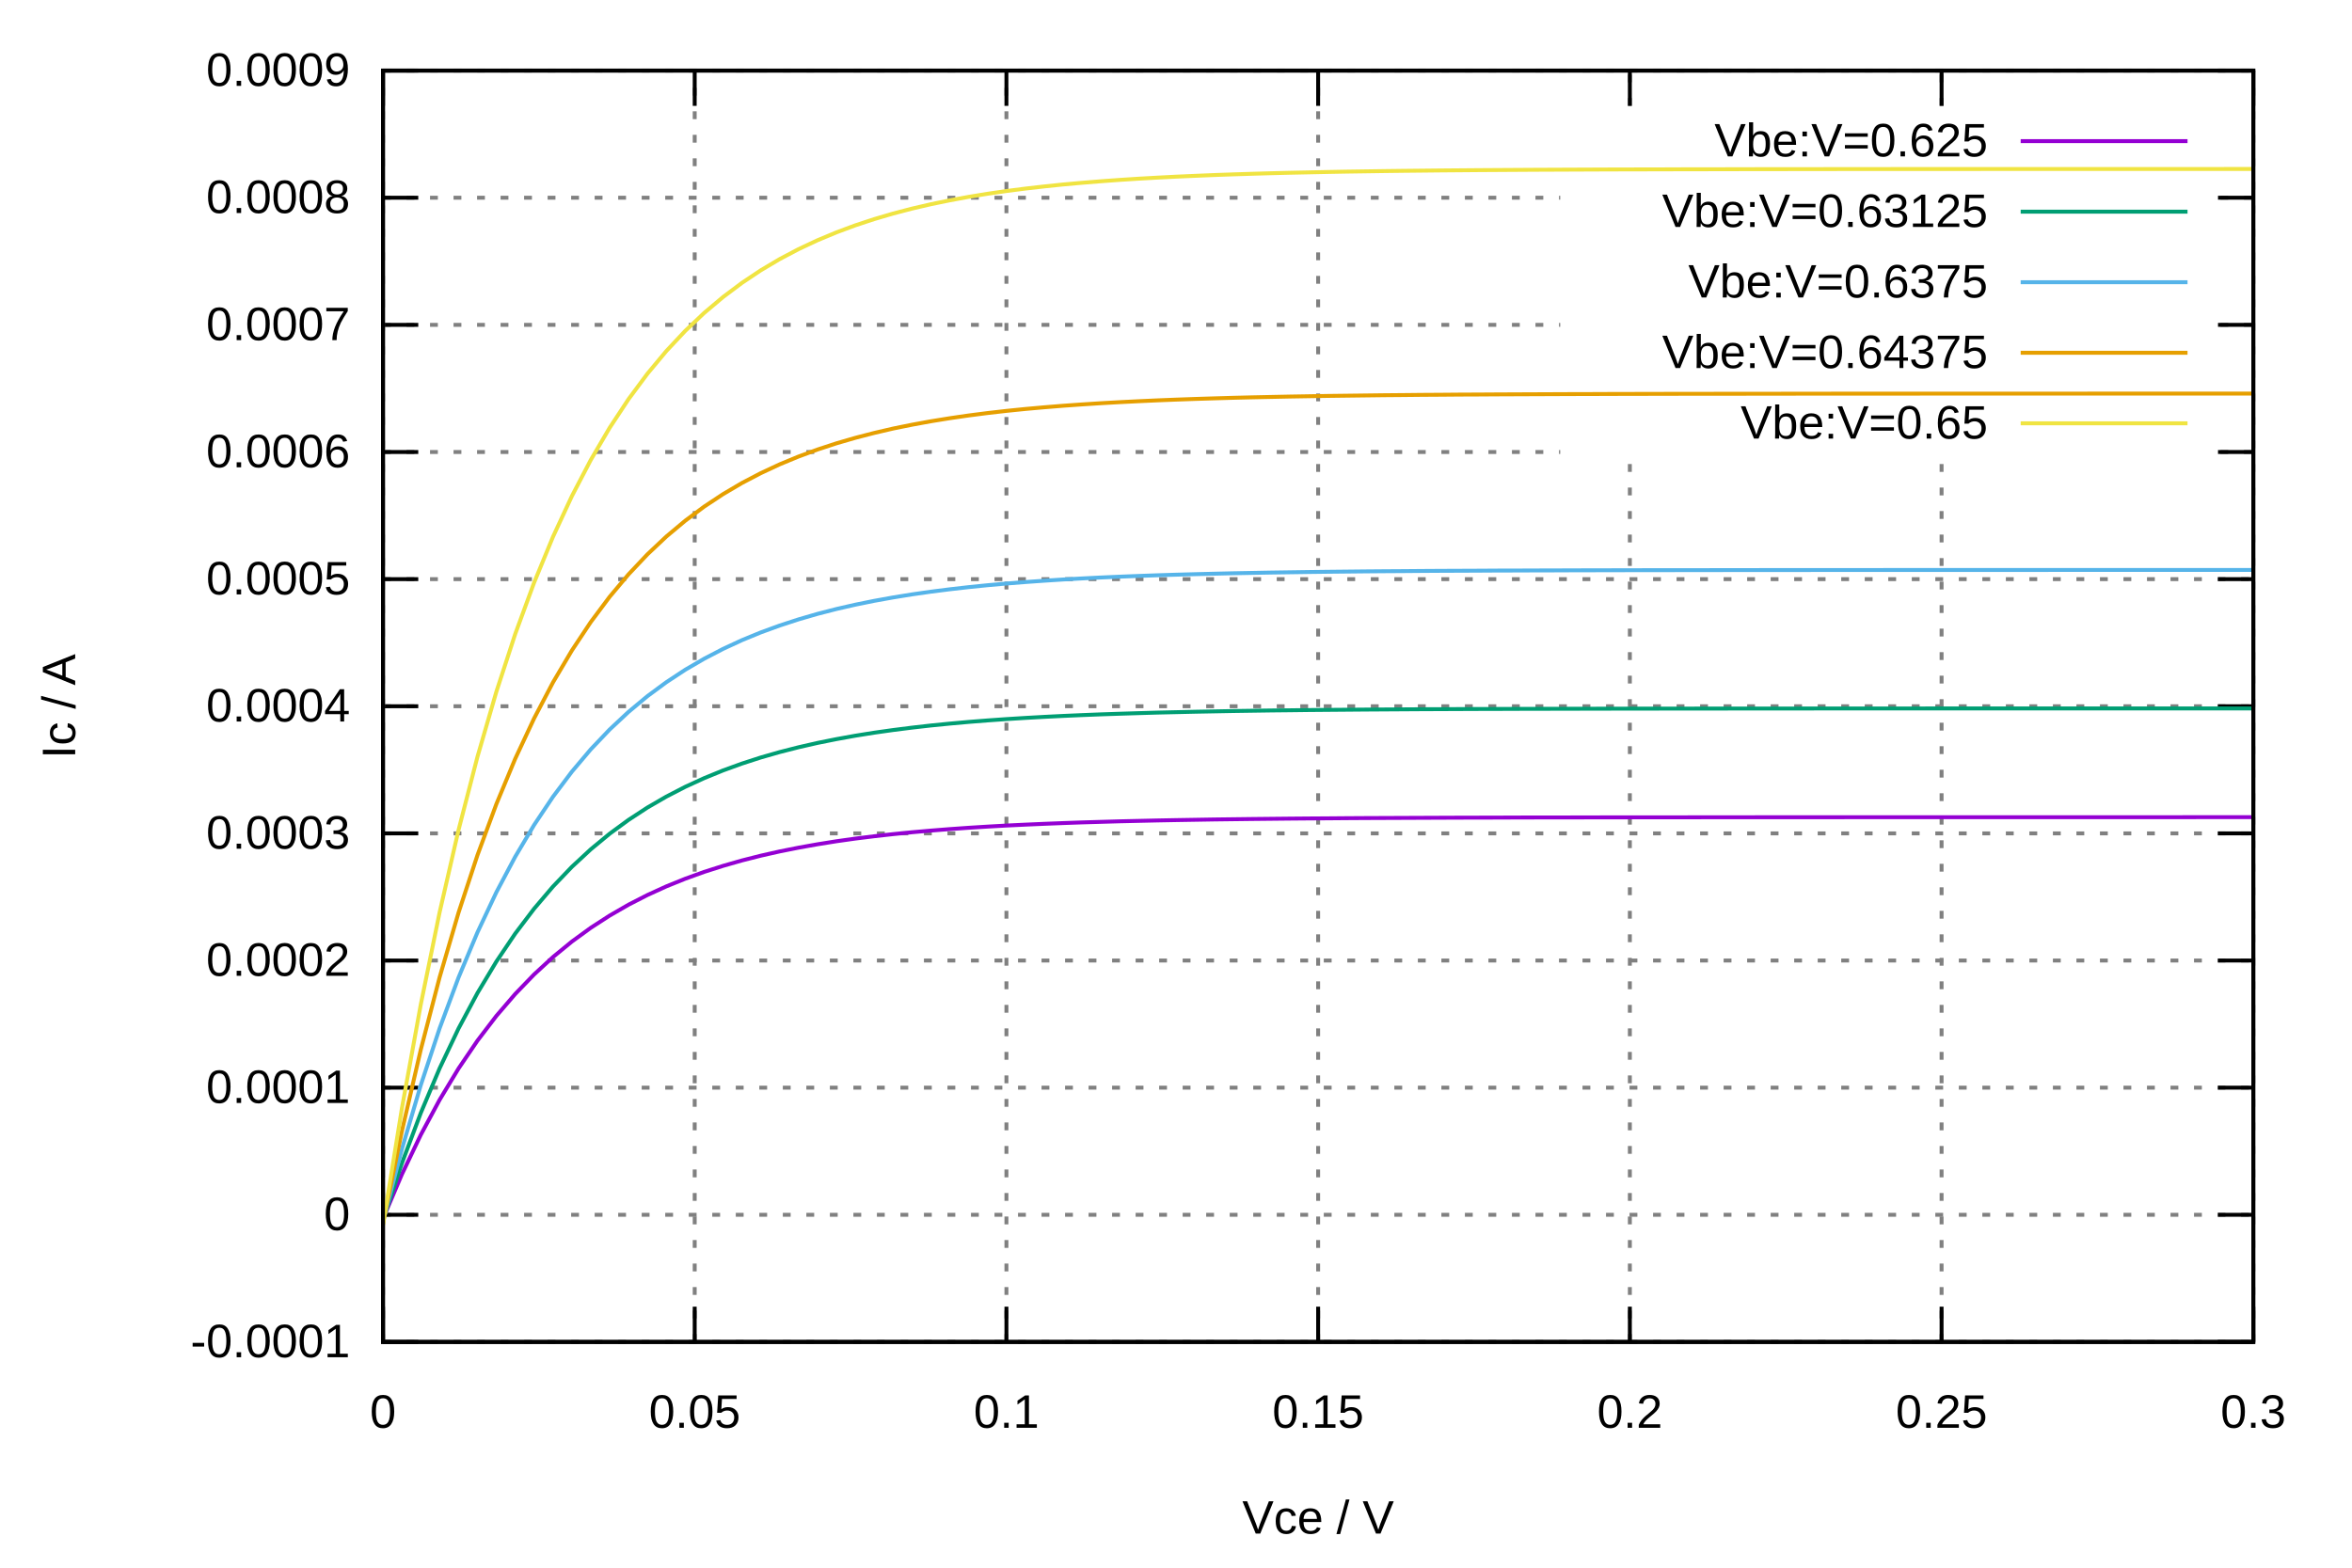
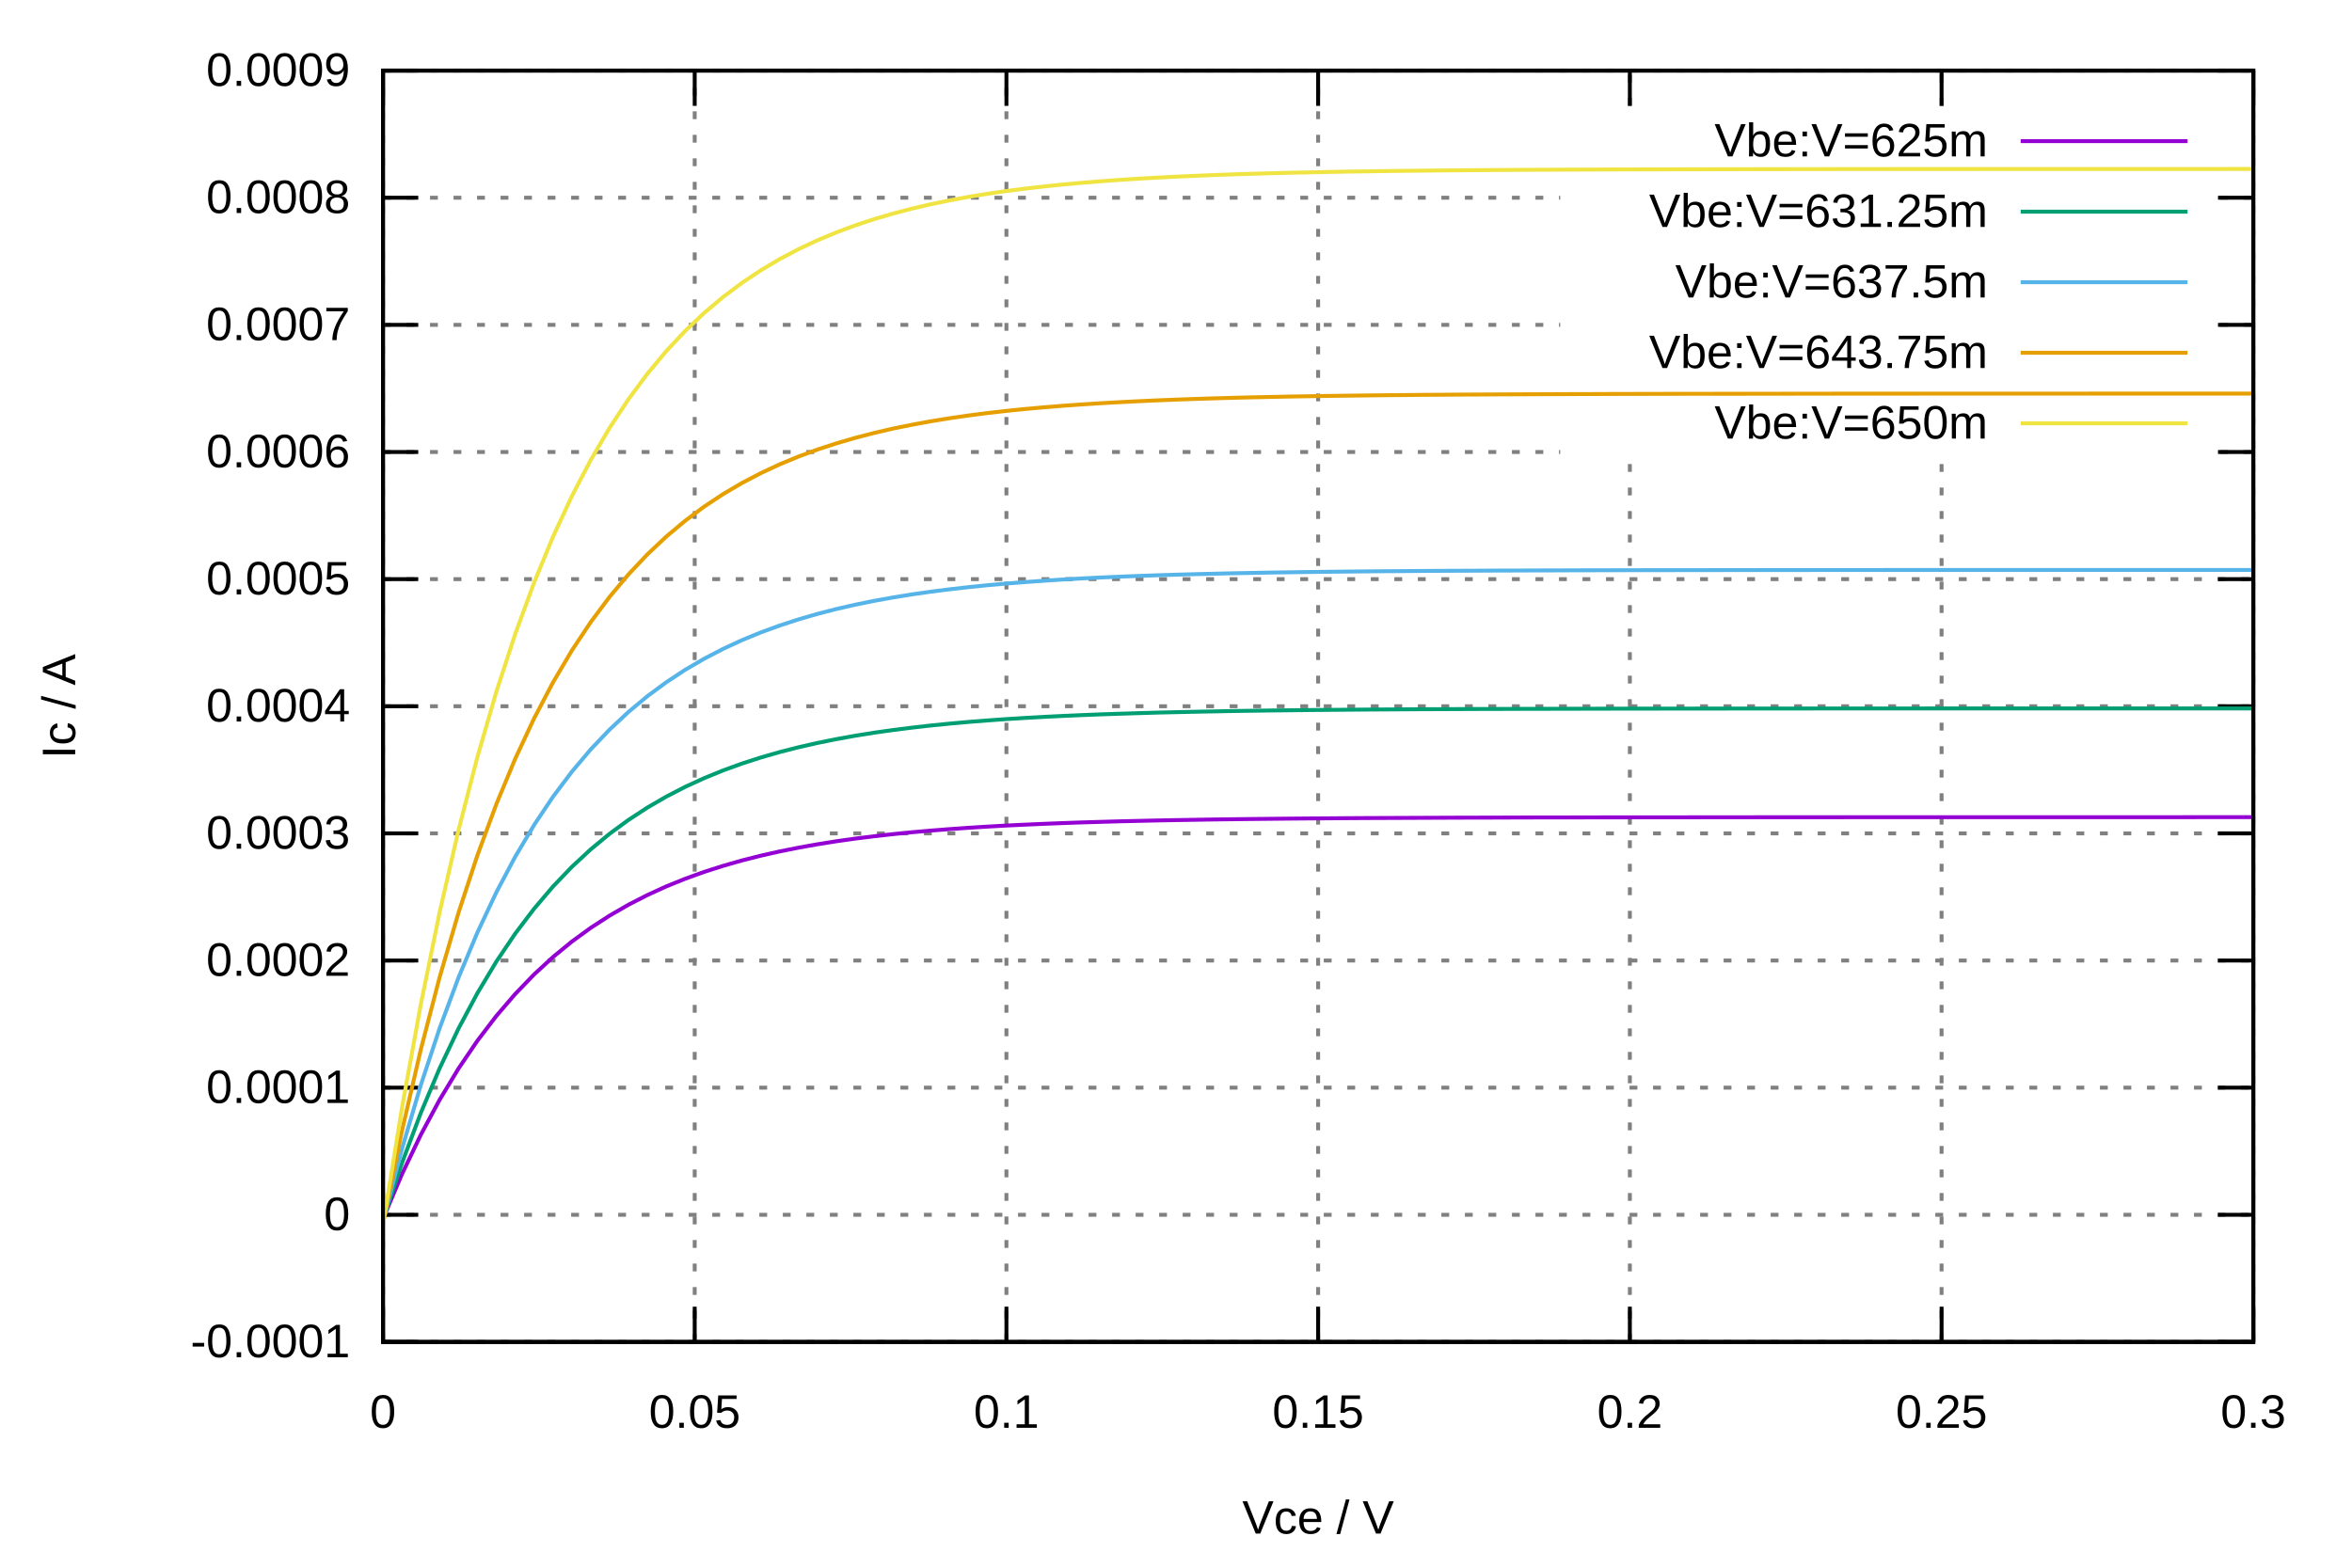
<svg xmlns="http://www.w3.org/2000/svg" xmlns:xlink="http://www.w3.org/1999/xlink" viewBox="0 0 600 400">
  <g id="gnuplot_canvas">
    <rect x="0" y="0" width="600" height="400" fill="none" />
    <defs>
      <circle id="gpDot" r="0.5" stroke-width="0.5" stroke="currentColor" />
      <path id="gpPt0" stroke-width="0.222" stroke="currentColor" d="M-1,0 h2 M0,-1 v2" />
      <path id="gpPt1" stroke-width="0.222" stroke="currentColor" d="M-1,-1 L1,1 M1,-1 L-1,1" />
      <path id="gpPt2" stroke-width="0.222" stroke="currentColor" d="M-1,0 L1,0 M0,-1 L0,1 M-1,-1 L1,1 M-1,1 L1,-1" />
      <rect id="gpPt3" stroke-width="0.222" stroke="currentColor" x="-1" y="-1" width="2" height="2" />
      <rect id="gpPt4" stroke-width="0.222" stroke="currentColor" fill="currentColor" x="-1" y="-1" width="2" height="2" />
      <circle id="gpPt5" stroke-width="0.222" stroke="currentColor" cx="0" cy="0" r="1" />
      <use xlink:href="#gpPt5" id="gpPt6" fill="currentColor" stroke="none" />
      <path id="gpPt7" stroke-width="0.222" stroke="currentColor" d="M0,-1.33 L-1.33,0.67 L1.33,0.67 z" />
      <use xlink:href="#gpPt7" id="gpPt8" fill="currentColor" stroke="none" />
      <use xlink:href="#gpPt7" id="gpPt9" stroke="currentColor" transform="rotate(180)" />
      <use xlink:href="#gpPt9" id="gpPt10" fill="currentColor" stroke="none" />
      <use xlink:href="#gpPt3" id="gpPt11" stroke="currentColor" transform="rotate(45)" />
      <use xlink:href="#gpPt11" id="gpPt12" fill="currentColor" stroke="none" />
      <path id="gpPt13" stroke-width="0.222" stroke="currentColor" d="M0,1.330 L1.265,0.411 L0.782,-1.067 L-0.782,-1.076 L-1.265,0.411 z" />
      <use xlink:href="#gpPt13" id="gpPt14" fill="currentColor" stroke="none" />
      <filter id="textbox" filterUnits="objectBoundingBox" x="0" y="0" height="1" width="1">
        <feFlood flood-color="white" flood-opacity="1" result="bgnd" />
        <feComposite in="SourceGraphic" in2="bgnd" operator="atop" />
      </filter>
      <filter id="greybox" filterUnits="objectBoundingBox" x="0" y="0" height="1" width="1">
        <feFlood flood-color="lightgrey" flood-opacity="1" result="grey" />
        <feComposite in="SourceGraphic" in2="grey" operator="atop" />
      </filter>
    </defs>
    <g fill="none" color="white" stroke="currentColor" stroke-width="1.00" stroke-linecap="butt" stroke-linejoin="miter">
</g>
    <g fill="none" color="black" stroke="currentColor" stroke-width="1.00" stroke-linecap="butt" stroke-linejoin="miter">
</g>
    <g fill="none" color="gray" stroke="currentColor" stroke-width="1.00" stroke-linecap="butt" stroke-linejoin="miter">
      <path stroke="gray" stroke-dasharray="2,4" class="gridline" d="M97.70,342.40 L574.82,342.40  " />
    </g>
    <g fill="none" color="black" stroke="currentColor" stroke-width="1.00" stroke-linecap="butt" stroke-linejoin="miter">
      <path stroke="black" d="M97.70,342.40 L106.70,342.40 M574.82,342.40 L565.82,342.40  " />
      <g transform="translate(89.31,346.30)" stroke="none" fill="black" font-family="Arial" font-size="12.00" text-anchor="end">
        <text>
          <tspan font-family="Arial">-0.0001</tspan>
        </text>
      </g>
    </g>
    <g fill="none" color="black" stroke="currentColor" stroke-width="1.00" stroke-linecap="butt" stroke-linejoin="miter">
</g>
    <g fill="none" color="gray" stroke="currentColor" stroke-width="1.00" stroke-linecap="butt" stroke-linejoin="miter">
      <path stroke="gray" stroke-dasharray="2,4" class="gridline" d="M97.70,309.96 L574.82,309.96  " />
    </g>
    <g fill="none" color="black" stroke="currentColor" stroke-width="1.00" stroke-linecap="butt" stroke-linejoin="miter">
      <path stroke="black" d="M97.70,309.96 L106.70,309.96 M574.82,309.96 L565.82,309.96  " />
      <g transform="translate(89.31,313.86)" stroke="none" fill="black" font-family="Arial" font-size="12.00" text-anchor="end">
        <text>
          <tspan font-family="Arial"> 0</tspan>
        </text>
      </g>
    </g>
    <g fill="none" color="black" stroke="currentColor" stroke-width="1.00" stroke-linecap="butt" stroke-linejoin="miter">
</g>
    <g fill="none" color="gray" stroke="currentColor" stroke-width="1.00" stroke-linecap="butt" stroke-linejoin="miter">
      <path stroke="gray" stroke-dasharray="2,4" class="gridline" d="M97.70,277.52 L574.82,277.52  " />
    </g>
    <g fill="none" color="black" stroke="currentColor" stroke-width="1.00" stroke-linecap="butt" stroke-linejoin="miter">
      <path stroke="black" d="M97.70,277.52 L106.70,277.52 M574.82,277.52 L565.82,277.52  " />
      <g transform="translate(89.31,281.42)" stroke="none" fill="black" font-family="Arial" font-size="12.00" text-anchor="end">
        <text>
          <tspan font-family="Arial"> 0.0001</tspan>
        </text>
      </g>
    </g>
    <g fill="none" color="black" stroke="currentColor" stroke-width="1.00" stroke-linecap="butt" stroke-linejoin="miter">
</g>
    <g fill="none" color="gray" stroke="currentColor" stroke-width="1.00" stroke-linecap="butt" stroke-linejoin="miter">
      <path stroke="gray" stroke-dasharray="2,4" class="gridline" d="M97.70,245.08 L574.82,245.08  " />
    </g>
    <g fill="none" color="black" stroke="currentColor" stroke-width="1.00" stroke-linecap="butt" stroke-linejoin="miter">
      <path stroke="black" d="M97.70,245.08 L106.70,245.08 M574.82,245.08 L565.82,245.08  " />
      <g transform="translate(89.31,248.98)" stroke="none" fill="black" font-family="Arial" font-size="12.00" text-anchor="end">
        <text>
          <tspan font-family="Arial"> 0.0002</tspan>
        </text>
      </g>
    </g>
    <g fill="none" color="black" stroke="currentColor" stroke-width="1.00" stroke-linecap="butt" stroke-linejoin="miter">
</g>
    <g fill="none" color="gray" stroke="currentColor" stroke-width="1.00" stroke-linecap="butt" stroke-linejoin="miter">
      <path stroke="gray" stroke-dasharray="2,4" class="gridline" d="M97.70,212.64 L574.82,212.64  " />
    </g>
    <g fill="none" color="black" stroke="currentColor" stroke-width="1.00" stroke-linecap="butt" stroke-linejoin="miter">
      <path stroke="black" d="M97.70,212.64 L106.70,212.64 M574.82,212.64 L565.82,212.64  " />
      <g transform="translate(89.31,216.54)" stroke="none" fill="black" font-family="Arial" font-size="12.00" text-anchor="end">
        <text>
          <tspan font-family="Arial"> 0.0003</tspan>
        </text>
      </g>
    </g>
    <g fill="none" color="black" stroke="currentColor" stroke-width="1.00" stroke-linecap="butt" stroke-linejoin="miter">
</g>
    <g fill="none" color="gray" stroke="currentColor" stroke-width="1.00" stroke-linecap="butt" stroke-linejoin="miter">
      <path stroke="gray" stroke-dasharray="2,4" class="gridline" d="M97.70,180.20 L574.82,180.20  " />
    </g>
    <g fill="none" color="black" stroke="currentColor" stroke-width="1.00" stroke-linecap="butt" stroke-linejoin="miter">
      <path stroke="black" d="M97.70,180.20 L106.70,180.20 M574.82,180.20 L565.82,180.20  " />
      <g transform="translate(89.31,184.10)" stroke="none" fill="black" font-family="Arial" font-size="12.00" text-anchor="end">
        <text>
          <tspan font-family="Arial"> 0.0004</tspan>
        </text>
      </g>
    </g>
    <g fill="none" color="black" stroke="currentColor" stroke-width="1.00" stroke-linecap="butt" stroke-linejoin="miter">
</g>
    <g fill="none" color="gray" stroke="currentColor" stroke-width="1.00" stroke-linecap="butt" stroke-linejoin="miter">
      <path stroke="gray" stroke-dasharray="2,4" class="gridline" d="M97.70,147.77 L574.82,147.77  " />
    </g>
    <g fill="none" color="black" stroke="currentColor" stroke-width="1.00" stroke-linecap="butt" stroke-linejoin="miter">
      <path stroke="black" d="M97.70,147.77 L106.70,147.77 M574.82,147.77 L565.82,147.77  " />
      <g transform="translate(89.31,151.67)" stroke="none" fill="black" font-family="Arial" font-size="12.00" text-anchor="end">
        <text>
          <tspan font-family="Arial"> 0.0005</tspan>
        </text>
      </g>
    </g>
    <g fill="none" color="black" stroke="currentColor" stroke-width="1.00" stroke-linecap="butt" stroke-linejoin="miter">
</g>
    <g fill="none" color="gray" stroke="currentColor" stroke-width="1.00" stroke-linecap="butt" stroke-linejoin="miter">
      <path stroke="gray" stroke-dasharray="2,4" class="gridline" d="M97.70,115.33 L398.02,115.33 M566.43,115.33 L574.82,115.33  " />
    </g>
    <g fill="none" color="black" stroke="currentColor" stroke-width="1.00" stroke-linecap="butt" stroke-linejoin="miter">
      <path stroke="black" d="M97.70,115.33 L106.70,115.33 M574.82,115.33 L565.82,115.33  " />
      <g transform="translate(89.31,119.23)" stroke="none" fill="black" font-family="Arial" font-size="12.00" text-anchor="end">
        <text>
          <tspan font-family="Arial"> 0.0006</tspan>
        </text>
      </g>
    </g>
    <g fill="none" color="black" stroke="currentColor" stroke-width="1.00" stroke-linecap="butt" stroke-linejoin="miter">
</g>
    <g fill="none" color="gray" stroke="currentColor" stroke-width="1.00" stroke-linecap="butt" stroke-linejoin="miter">
      <path stroke="gray" stroke-dasharray="2,4" class="gridline" d="M97.70,82.89 L398.02,82.89 M566.43,82.89 L574.82,82.89  " />
    </g>
    <g fill="none" color="black" stroke="currentColor" stroke-width="1.00" stroke-linecap="butt" stroke-linejoin="miter">
      <path stroke="black" d="M97.70,82.89 L106.70,82.89 M574.82,82.89 L565.82,82.89  " />
      <g transform="translate(89.31,86.79)" stroke="none" fill="black" font-family="Arial" font-size="12.00" text-anchor="end">
        <text>
          <tspan font-family="Arial"> 0.0007</tspan>
        </text>
      </g>
    </g>
    <g fill="none" color="black" stroke="currentColor" stroke-width="1.00" stroke-linecap="butt" stroke-linejoin="miter">
</g>
    <g fill="none" color="gray" stroke="currentColor" stroke-width="1.00" stroke-linecap="butt" stroke-linejoin="miter">
      <path stroke="gray" stroke-dasharray="2,4" class="gridline" d="M97.70,50.45 L398.02,50.45 M566.43,50.45 L574.82,50.45  " />
    </g>
    <g fill="none" color="black" stroke="currentColor" stroke-width="1.00" stroke-linecap="butt" stroke-linejoin="miter">
      <path stroke="black" d="M97.70,50.45 L106.70,50.45 M574.82,50.45 L565.82,50.45  " />
      <g transform="translate(89.31,54.35)" stroke="none" fill="black" font-family="Arial" font-size="12.00" text-anchor="end">
        <text>
          <tspan font-family="Arial"> 0.0008</tspan>
        </text>
      </g>
    </g>
    <g fill="none" color="black" stroke="currentColor" stroke-width="1.00" stroke-linecap="butt" stroke-linejoin="miter">
</g>
    <g fill="none" color="gray" stroke="currentColor" stroke-width="1.00" stroke-linecap="butt" stroke-linejoin="miter">
      <path stroke="gray" stroke-dasharray="2,4" class="gridline" d="M97.70,18.01 L574.82,18.01  " />
    </g>
    <g fill="none" color="black" stroke="currentColor" stroke-width="1.00" stroke-linecap="butt" stroke-linejoin="miter">
      <path stroke="black" d="M97.70,18.01 L106.70,18.01 M574.82,18.01 L565.82,18.01  " />
      <g transform="translate(89.31,21.91)" stroke="none" fill="black" font-family="Arial" font-size="12.00" text-anchor="end">
        <text>
          <tspan font-family="Arial"> 0.0009</tspan>
        </text>
      </g>
    </g>
    <g fill="none" color="black" stroke="currentColor" stroke-width="1.00" stroke-linecap="butt" stroke-linejoin="miter">
</g>
    <g fill="none" color="gray" stroke="currentColor" stroke-width="1.00" stroke-linecap="butt" stroke-linejoin="miter">
      <path stroke="gray" stroke-dasharray="2,4" class="gridline" d="M97.70,342.40 L97.70,18.01  " />
    </g>
    <g fill="none" color="black" stroke="currentColor" stroke-width="1.00" stroke-linecap="butt" stroke-linejoin="miter">
      <path stroke="black" d="M97.70,342.40 L97.70,333.40 M97.70,18.01 L97.70,27.01  " />
      <g transform="translate(97.70,364.30)" stroke="none" fill="black" font-family="Arial" font-size="12.00" text-anchor="middle">
        <text>
          <tspan font-family="Arial"> 0</tspan>
        </text>
      </g>
    </g>
    <g fill="none" color="black" stroke="currentColor" stroke-width="1.00" stroke-linecap="butt" stroke-linejoin="miter">
</g>
    <g fill="none" color="gray" stroke="currentColor" stroke-width="1.00" stroke-linecap="butt" stroke-linejoin="miter">
      <path stroke="gray" stroke-dasharray="2,4" class="gridline" d="M177.22,342.40 L177.22,18.01  " />
    </g>
    <g fill="none" color="black" stroke="currentColor" stroke-width="1.00" stroke-linecap="butt" stroke-linejoin="miter">
      <path stroke="black" d="M177.22,342.40 L177.22,333.40 M177.22,18.01 L177.22,27.01  " />
      <g transform="translate(177.22,364.30)" stroke="none" fill="black" font-family="Arial" font-size="12.00" text-anchor="middle">
        <text>
          <tspan font-family="Arial"> 0.05</tspan>
        </text>
      </g>
    </g>
    <g fill="none" color="black" stroke="currentColor" stroke-width="1.00" stroke-linecap="butt" stroke-linejoin="miter">
</g>
    <g fill="none" color="gray" stroke="currentColor" stroke-width="1.00" stroke-linecap="butt" stroke-linejoin="miter">
      <path stroke="gray" stroke-dasharray="2,4" class="gridline" d="M256.74,342.40 L256.74,18.01  " />
    </g>
    <g fill="none" color="black" stroke="currentColor" stroke-width="1.00" stroke-linecap="butt" stroke-linejoin="miter">
      <path stroke="black" d="M256.74,342.40 L256.74,333.40 M256.74,18.01 L256.74,27.01  " />
      <g transform="translate(256.74,364.30)" stroke="none" fill="black" font-family="Arial" font-size="12.00" text-anchor="middle">
        <text>
          <tspan font-family="Arial"> 0.1</tspan>
        </text>
      </g>
    </g>
    <g fill="none" color="black" stroke="currentColor" stroke-width="1.00" stroke-linecap="butt" stroke-linejoin="miter">
</g>
    <g fill="none" color="gray" stroke="currentColor" stroke-width="1.00" stroke-linecap="butt" stroke-linejoin="miter">
      <path stroke="gray" stroke-dasharray="2,4" class="gridline" d="M336.26,342.40 L336.26,18.01  " />
    </g>
    <g fill="none" color="black" stroke="currentColor" stroke-width="1.00" stroke-linecap="butt" stroke-linejoin="miter">
      <path stroke="black" d="M336.26,342.40 L336.26,333.40 M336.26,18.01 L336.26,27.01  " />
      <g transform="translate(336.26,364.30)" stroke="none" fill="black" font-family="Arial" font-size="12.00" text-anchor="middle">
        <text>
          <tspan font-family="Arial"> 0.15</tspan>
        </text>
      </g>
    </g>
    <g fill="none" color="black" stroke="currentColor" stroke-width="1.00" stroke-linecap="butt" stroke-linejoin="miter">
</g>
    <g fill="none" color="gray" stroke="currentColor" stroke-width="1.00" stroke-linecap="butt" stroke-linejoin="miter">
      <path stroke="gray" stroke-dasharray="2,4" class="gridline" d="M415.78,342.40 L415.78,117.01 M415.78,27.01 L415.78,18.01  " />
    </g>
    <g fill="none" color="black" stroke="currentColor" stroke-width="1.00" stroke-linecap="butt" stroke-linejoin="miter">
      <path stroke="black" d="M415.78,342.40 L415.78,333.40 M415.78,18.01 L415.78,27.01  " />
      <g transform="translate(415.78,364.30)" stroke="none" fill="black" font-family="Arial" font-size="12.00" text-anchor="middle">
        <text>
          <tspan font-family="Arial"> 0.2</tspan>
        </text>
      </g>
    </g>
    <g fill="none" color="black" stroke="currentColor" stroke-width="1.00" stroke-linecap="butt" stroke-linejoin="miter">
</g>
    <g fill="none" color="gray" stroke="currentColor" stroke-width="1.00" stroke-linecap="butt" stroke-linejoin="miter">
      <path stroke="gray" stroke-dasharray="2,4" class="gridline" d="M495.30,342.40 L495.30,117.01 M495.30,27.01 L495.30,18.01  " />
    </g>
    <g fill="none" color="black" stroke="currentColor" stroke-width="1.00" stroke-linecap="butt" stroke-linejoin="miter">
      <path stroke="black" d="M495.30,342.40 L495.30,333.40 M495.30,18.01 L495.30,27.01  " />
      <g transform="translate(495.30,364.30)" stroke="none" fill="black" font-family="Arial" font-size="12.00" text-anchor="middle">
        <text>
          <tspan font-family="Arial"> 0.25</tspan>
        </text>
      </g>
    </g>
    <g fill="none" color="black" stroke="currentColor" stroke-width="1.00" stroke-linecap="butt" stroke-linejoin="miter">
</g>
    <g fill="none" color="gray" stroke="currentColor" stroke-width="1.00" stroke-linecap="butt" stroke-linejoin="miter">
      <path stroke="gray" stroke-dasharray="2,4" class="gridline" d="M574.82,342.40 L574.82,18.01  " />
    </g>
    <g fill="none" color="black" stroke="currentColor" stroke-width="1.00" stroke-linecap="butt" stroke-linejoin="miter">
      <path stroke="black" d="M574.82,342.40 L574.82,333.40 M574.82,18.01 L574.82,27.01  " />
      <g transform="translate(574.82,364.30)" stroke="none" fill="black" font-family="Arial" font-size="12.00" text-anchor="middle">
        <text>
          <tspan font-family="Arial"> 0.3</tspan>
        </text>
      </g>
    </g>
    <g fill="none" color="black" stroke="currentColor" stroke-width="1.00" stroke-linecap="butt" stroke-linejoin="miter">
</g>
    <g fill="none" color="black" stroke="currentColor" stroke-width="1.00" stroke-linecap="butt" stroke-linejoin="miter">
      <path stroke="black" d="M97.70,18.01 L97.70,342.40 L574.82,342.40 L574.82,18.01 L97.70,18.01 Z  " />
    </g>
    <g fill="none" color="black" stroke="currentColor" stroke-width="1.00" stroke-linecap="butt" stroke-linejoin="miter">
      <g transform="translate(19.18,180.21) rotate(270)" stroke="none" fill="black" font-family="Arial" font-size="12.00" text-anchor="middle">
        <text>
          <tspan font-family="Arial">Ic / A</tspan>
        </text>
      </g>
    </g>
    <g fill="none" color="black" stroke="currentColor" stroke-width="1.00" stroke-linecap="butt" stroke-linejoin="miter">
      <g transform="translate(336.26,391.30)" stroke="none" fill="black" font-family="Arial" font-size="12.00" text-anchor="middle">
        <text>
          <tspan font-family="Arial">Vce / V</tspan>
        </text>
      </g>
    </g>
    <g fill="none" color="black" stroke="currentColor" stroke-width="1.00" stroke-linecap="butt" stroke-linejoin="miter">
</g>
    <g id="gnuplot_plot_1">
      <g fill="none" color="black" stroke="currentColor" stroke-width="1.00" stroke-linecap="butt" stroke-linejoin="miter">
        <g transform="translate(507.09,39.91)" stroke="none" fill="black" font-family="Arial" font-size="12.00" text-anchor="end">
          <text>
-             <tspan font-family="Arial">Vbe:V=0.625</tspan>
+             <tspan font-family="Arial">Vbe:V=625m</tspan>
          </text>
        </g>
      </g>
      <g fill="none" color="black" stroke="currentColor" stroke-width="1.00" stroke-linecap="butt" stroke-linejoin="miter">
        <path stroke="rgb(148,   0, 211)" d="M515.48,36.01 L558.04,36.01 M97.70,310.98 L102.52,299.64 L107.34,289.56 L112.16,280.60 L116.98,272.62 L121.80,265.53   L126.62,259.22 L131.44,253.61 L136.26,248.62 L141.07,244.19 L145.89,240.24 L150.71,236.73 L155.53,233.61 L160.35,230.83   L165.17,228.36 L169.99,226.16 L174.81,224.21 L179.63,222.47 L184.45,220.93 L189.27,219.55 L194.09,218.33 L198.91,217.24   L203.73,216.28 L208.55,215.42 L213.37,214.65 L218.18,213.97 L223.00,213.37 L227.82,212.83 L232.64,212.35 L237.46,211.93   L242.28,211.55 L247.10,211.21 L251.92,210.91 L256.74,210.64 L261.56,210.41 L266.38,210.20 L271.20,210.01 L276.02,209.84   L280.84,209.70 L285.66,209.56 L290.48,209.45 L295.30,209.34 L300.11,209.25 L304.93,209.17 L309.75,209.09 L314.57,209.03   L319.39,208.97 L324.21,208.92 L329.03,208.87 L333.85,208.83 L338.67,208.80 L343.49,208.76 L348.31,208.73 L353.13,208.71   L357.95,208.69 L362.77,208.67 L367.59,208.65 L372.41,208.63 L377.22,208.62 L382.04,208.61 L386.86,208.59 L391.68,208.58   L396.50,208.58 L401.32,208.57 L406.14,208.56 L410.96,208.55 L415.78,208.55 L420.60,208.54 L425.42,208.54 L430.24,208.54   L435.06,208.53 L439.88,208.53 L444.70,208.53 L449.52,208.52 L454.34,208.52 L459.15,208.52 L463.97,208.52 L468.79,208.52   L473.61,208.51 L478.43,208.51 L483.25,208.51 L488.07,208.51 L492.89,208.51 L497.71,208.51 L502.53,208.51 L507.35,208.51   L512.17,208.51 L516.99,208.51 L521.81,208.51 L526.63,208.51 L531.45,208.51 L536.26,208.51 L541.08,208.51 L545.90,208.51   L550.72,208.51 L555.54,208.51 L560.36,208.50 L565.18,208.50 L570.00,208.50 L574.82,208.50  " />
      </g>
    </g>
    <g id="gnuplot_plot_2">
      <g fill="none" color="black" stroke="currentColor" stroke-width="1.00" stroke-linecap="butt" stroke-linejoin="miter">
        <g transform="translate(507.09,57.91)" stroke="none" fill="black" font-family="Arial" font-size="12.00" text-anchor="end">
          <text>
-             <tspan font-family="Arial">Vbe:V=0.63125</tspan>
+             <tspan font-family="Arial">Vbe:V=631.25m</tspan>
          </text>
        </g>
      </g>
      <g fill="none" color="black" stroke="currentColor" stroke-width="1.00" stroke-linecap="butt" stroke-linejoin="miter">
        <path stroke="rgb(  0, 158, 115)" d="M515.48,54.01 L558.04,54.01 M97.70,311.25 L102.52,296.82 L107.34,283.98 L112.16,272.56 L116.98,262.41 L121.80,253.38   L126.62,245.35 L131.44,238.20 L136.26,231.85 L141.07,226.20 L145.89,221.17 L150.71,216.70 L155.53,212.72 L160.35,209.19   L165.17,206.04 L169.99,203.25 L174.81,200.76 L179.63,198.55 L184.45,196.58 L189.27,194.83 L194.09,193.27 L198.91,191.89   L203.73,190.66 L208.55,189.56 L213.37,188.59 L218.18,187.72 L223.00,186.95 L227.82,186.27 L232.64,185.66 L237.46,185.11   L242.28,184.63 L247.10,184.20 L251.92,183.82 L256.74,183.48 L261.56,183.18 L266.38,182.91 L271.20,182.67 L276.02,182.46   L280.84,182.27 L285.66,182.11 L290.48,181.96 L295.30,181.82 L300.11,181.71 L304.93,181.60 L309.75,181.51 L314.57,181.42   L319.39,181.35 L324.21,181.28 L329.03,181.23 L333.85,181.17 L338.67,181.13 L343.49,181.09 L348.31,181.05 L353.13,181.02   L357.95,180.99 L362.77,180.96 L367.59,180.94 L372.41,180.92 L377.22,180.90 L382.04,180.89 L386.86,180.87 L391.68,180.86   L396.50,180.85 L401.32,180.84 L406.14,180.83 L410.96,180.82 L415.78,180.81 L420.60,180.81 L425.42,180.80 L430.24,180.80   L435.06,180.79 L439.88,180.79 L444.70,180.78 L449.52,180.78 L454.34,180.78 L459.15,180.78 L463.97,180.77 L468.79,180.77   L473.61,180.77 L478.43,180.77 L483.25,180.77 L488.07,180.77 L492.89,180.76 L497.71,180.76 L502.53,180.76 L507.35,180.76   L512.17,180.76 L516.99,180.76 L521.81,180.76 L526.63,180.76 L531.45,180.76 L536.26,180.76 L541.08,180.76 L545.90,180.76   L550.72,180.76 L555.54,180.76 L560.36,180.76 L565.18,180.76 L570.00,180.76 L574.82,180.76  " />
      </g>
    </g>
    <g id="gnuplot_plot_3">
      <g fill="none" color="black" stroke="currentColor" stroke-width="1.00" stroke-linecap="butt" stroke-linejoin="miter">
        <g transform="translate(507.09,75.91)" stroke="none" fill="black" font-family="Arial" font-size="12.00" text-anchor="end">
          <text>
-             <tspan font-family="Arial">Vbe:V=0.6375</tspan>
+             <tspan font-family="Arial">Vbe:V=637.5m</tspan>
          </text>
        </g>
      </g>
      <g fill="none" color="black" stroke="currentColor" stroke-width="1.00" stroke-linecap="butt" stroke-linejoin="miter">
        <path stroke="rgb( 86, 180, 233)" d="M515.48,72.01 L558.04,72.01 M97.70,311.61 L102.52,293.22 L107.34,276.88 L112.16,262.34 L116.98,249.40 L121.80,237.90   L126.62,227.67 L131.44,218.58 L136.26,210.48 L141.07,203.29 L145.89,196.89 L150.71,191.19 L155.53,186.13 L160.35,181.63   L165.17,177.62 L169.99,174.06 L174.81,170.89 L179.63,168.08 L184.45,165.57 L189.27,163.34 L194.09,161.36 L198.91,159.60   L203.73,158.03 L208.55,156.63 L213.37,155.39 L218.18,154.29 L223.00,153.31 L227.82,152.44 L232.64,151.66 L237.46,150.97   L242.28,150.36 L247.10,149.81 L251.92,149.32 L256.74,148.89 L261.56,148.51 L266.38,148.17 L271.20,147.86 L276.02,147.59   L280.84,147.35 L285.66,147.14 L290.48,146.95 L295.30,146.78 L300.11,146.63 L304.93,146.50 L309.75,146.38 L314.57,146.27   L319.39,146.18 L324.21,146.09 L329.03,146.02 L333.85,145.95 L338.67,145.89 L343.49,145.84 L348.31,145.79 L353.13,145.75   L357.95,145.72 L362.77,145.68 L367.59,145.65 L372.41,145.63 L377.22,145.61 L382.04,145.58 L386.86,145.57 L391.68,145.55   L396.50,145.54 L401.32,145.52 L406.14,145.51 L410.96,145.50 L415.78,145.49 L420.60,145.48 L425.42,145.48 L430.24,145.47   L435.06,145.47 L439.88,145.46 L444.70,145.46 L449.52,145.45 L454.34,145.45 L459.15,145.45 L463.97,145.44 L468.79,145.44   L473.61,145.44 L478.43,145.44 L483.25,145.43 L488.07,145.43 L492.89,145.43 L497.71,145.43 L502.53,145.43 L507.35,145.43   L512.17,145.43 L516.99,145.43 L521.81,145.43 L526.63,145.42 L531.45,145.42 L536.26,145.42 L541.08,145.42 L545.90,145.42   L550.72,145.42 L555.54,145.42 L560.36,145.42 L565.18,145.42 L570.00,145.42 L574.82,145.42  " />
      </g>
    </g>
    <g id="gnuplot_plot_4">
      <g fill="none" color="black" stroke="currentColor" stroke-width="1.00" stroke-linecap="butt" stroke-linejoin="miter">
        <g transform="translate(507.09,93.91)" stroke="none" fill="black" font-family="Arial" font-size="12.00" text-anchor="end">
          <text>
-             <tspan font-family="Arial">Vbe:V=0.64375</tspan>
+             <tspan font-family="Arial">Vbe:V=643.75m</tspan>
          </text>
        </g>
      </g>
      <g fill="none" color="black" stroke="currentColor" stroke-width="1.00" stroke-linecap="butt" stroke-linejoin="miter">
        <path stroke="rgb(230, 159,   0)" d="M515.48,90.01 L558.04,90.01 M97.70,312.06 L102.52,288.65 L107.34,267.83 L112.16,249.31 L116.98,232.84 L121.80,218.20   L126.62,205.17 L131.44,193.58 L136.26,183.28 L141.07,174.11 L145.89,165.96 L150.71,158.71 L155.53,152.26 L160.35,146.53   L165.17,141.43 L169.99,136.89 L174.81,132.86 L179.63,129.27 L184.45,126.08 L189.27,123.24 L194.09,120.72 L198.91,118.47   L203.73,116.48 L208.55,114.70 L213.37,113.12 L218.18,111.72 L223.00,110.47 L227.82,109.35 L232.64,108.37 L237.46,107.49   L242.28,106.71 L247.10,106.01 L251.92,105.39 L256.74,104.84 L261.56,104.35 L266.38,103.92 L271.20,103.53 L276.02,103.19   L280.84,102.88 L285.66,102.61 L290.48,102.37 L295.30,102.15 L300.11,101.96 L304.93,101.79 L309.75,101.64 L314.57,101.50   L319.39,101.38 L324.21,101.28 L329.03,101.18 L333.85,101.10 L338.67,101.02 L343.49,100.96 L348.31,100.90 L353.13,100.84   L357.95,100.80 L362.77,100.75 L367.59,100.72 L372.41,100.68 L377.22,100.66 L382.04,100.63 L386.86,100.61 L391.68,100.59   L396.50,100.57 L401.32,100.55 L406.14,100.54 L410.96,100.52 L415.78,100.51 L420.60,100.50 L425.42,100.49 L430.24,100.48   L435.06,100.48 L439.88,100.47 L444.70,100.47 L449.52,100.46 L454.34,100.46 L459.15,100.45 L463.97,100.45 L468.79,100.44   L473.61,100.44 L478.43,100.44 L483.25,100.44 L488.07,100.44 L492.89,100.43 L497.71,100.43 L502.53,100.43 L507.35,100.43   L512.17,100.43 L516.99,100.43 L521.81,100.43 L526.63,100.43 L531.45,100.43 L536.26,100.42 L541.08,100.42 L545.90,100.42   L550.72,100.42 L555.54,100.42 L560.36,100.42 L565.18,100.42 L570.00,100.42 L574.82,100.42  " />
      </g>
    </g>
    <g id="gnuplot_plot_5">
      <g fill="none" color="black" stroke="currentColor" stroke-width="1.00" stroke-linecap="butt" stroke-linejoin="miter">
        <g transform="translate(507.09,111.91)" stroke="none" fill="black" font-family="Arial" font-size="12.00" text-anchor="end">
          <text>
-             <tspan font-family="Arial">Vbe:V=0.65</tspan>
+             <tspan font-family="Arial">Vbe:V=650m</tspan>
          </text>
        </g>
      </g>
      <g fill="none" color="black" stroke="currentColor" stroke-width="1.00" stroke-linecap="butt" stroke-linejoin="miter">
        <path stroke="rgb(240, 228,  66)" d="M515.48,108.01 L558.04,108.01 M97.70,312.63 L102.52,282.82 L107.34,256.31 L112.16,232.72 L116.98,211.75 L121.80,193.10   L126.62,176.51 L131.44,161.75 L136.26,148.63 L141.07,136.96 L145.89,126.58 L150.71,117.35 L155.53,109.14 L160.35,101.83   L165.17,95.34 L169.99,89.56 L174.81,84.42 L179.63,79.85 L184.45,75.79 L189.27,72.18 L194.09,68.96 L198.91,66.10   L203.73,63.56 L208.55,61.30 L213.37,59.29 L218.18,57.50 L223.00,55.91 L227.82,54.49 L232.64,53.23 L237.46,52.11   L242.28,51.12 L247.10,50.23 L251.92,49.44 L256.74,48.74 L261.56,48.12 L266.38,47.57 L271.20,47.07 L276.02,46.64   L280.84,46.25 L285.66,45.90 L290.48,45.59 L295.30,45.32 L300.11,45.07 L304.93,44.86 L309.75,44.66 L314.57,44.49   L319.39,44.34 L324.21,44.20 L329.03,44.08 L333.85,43.98 L338.67,43.88 L343.49,43.79 L348.31,43.72 L353.13,43.65   L357.95,43.59 L362.77,43.54 L367.59,43.49 L372.41,43.45 L377.22,43.41 L382.04,43.38 L386.86,43.35 L391.68,43.32   L396.50,43.30 L401.32,43.28 L406.14,43.26 L410.96,43.24 L415.78,43.23 L420.60,43.22 L425.42,43.21 L430.24,43.19   L435.06,43.19 L439.88,43.18 L444.70,43.17 L449.52,43.16 L454.34,43.16 L459.15,43.15 L463.97,43.15 L468.79,43.14   L473.61,43.14 L478.43,43.14 L483.25,43.13 L488.07,43.13 L492.89,43.13 L497.71,43.13 L502.53,43.13 L507.35,43.12   L512.17,43.12 L516.99,43.12 L521.81,43.12 L526.63,43.12 L531.45,43.12 L536.26,43.12 L541.08,43.12 L545.90,43.12   L550.72,43.12 L555.54,43.12 L560.36,43.12 L565.18,43.12 L570.00,43.11 L574.82,43.11  " />
      </g>
    </g>
    <g id="gnuplot_plot_6">
      <g fill="none" color="black" stroke="currentColor" stroke-width="1.00" stroke-linecap="butt" stroke-linejoin="miter">
</g>
    </g>
    <g fill="none" color="white" stroke="rgb(  0, 114, 178)" stroke-width="2.00" stroke-linecap="butt" stroke-linejoin="miter">
</g>
    <g fill="none" color="black" stroke="currentColor" stroke-width="2.00" stroke-linecap="butt" stroke-linejoin="miter">
</g>
    <g fill="none" color="black" stroke="black" stroke-width="1.00" stroke-linecap="butt" stroke-linejoin="miter">
</g>
    <g fill="none" color="black" stroke="currentColor" stroke-width="1.00" stroke-linecap="butt" stroke-linejoin="miter">
      <path stroke="black" d="M97.70,18.01 L97.70,342.40 L574.82,342.40 L574.82,18.01 L97.70,18.01 Z  " />
    </g>
    <g fill="none" color="black" stroke="currentColor" stroke-width="1.00" stroke-linecap="butt" stroke-linejoin="miter">
</g>
  </g>
</svg>
